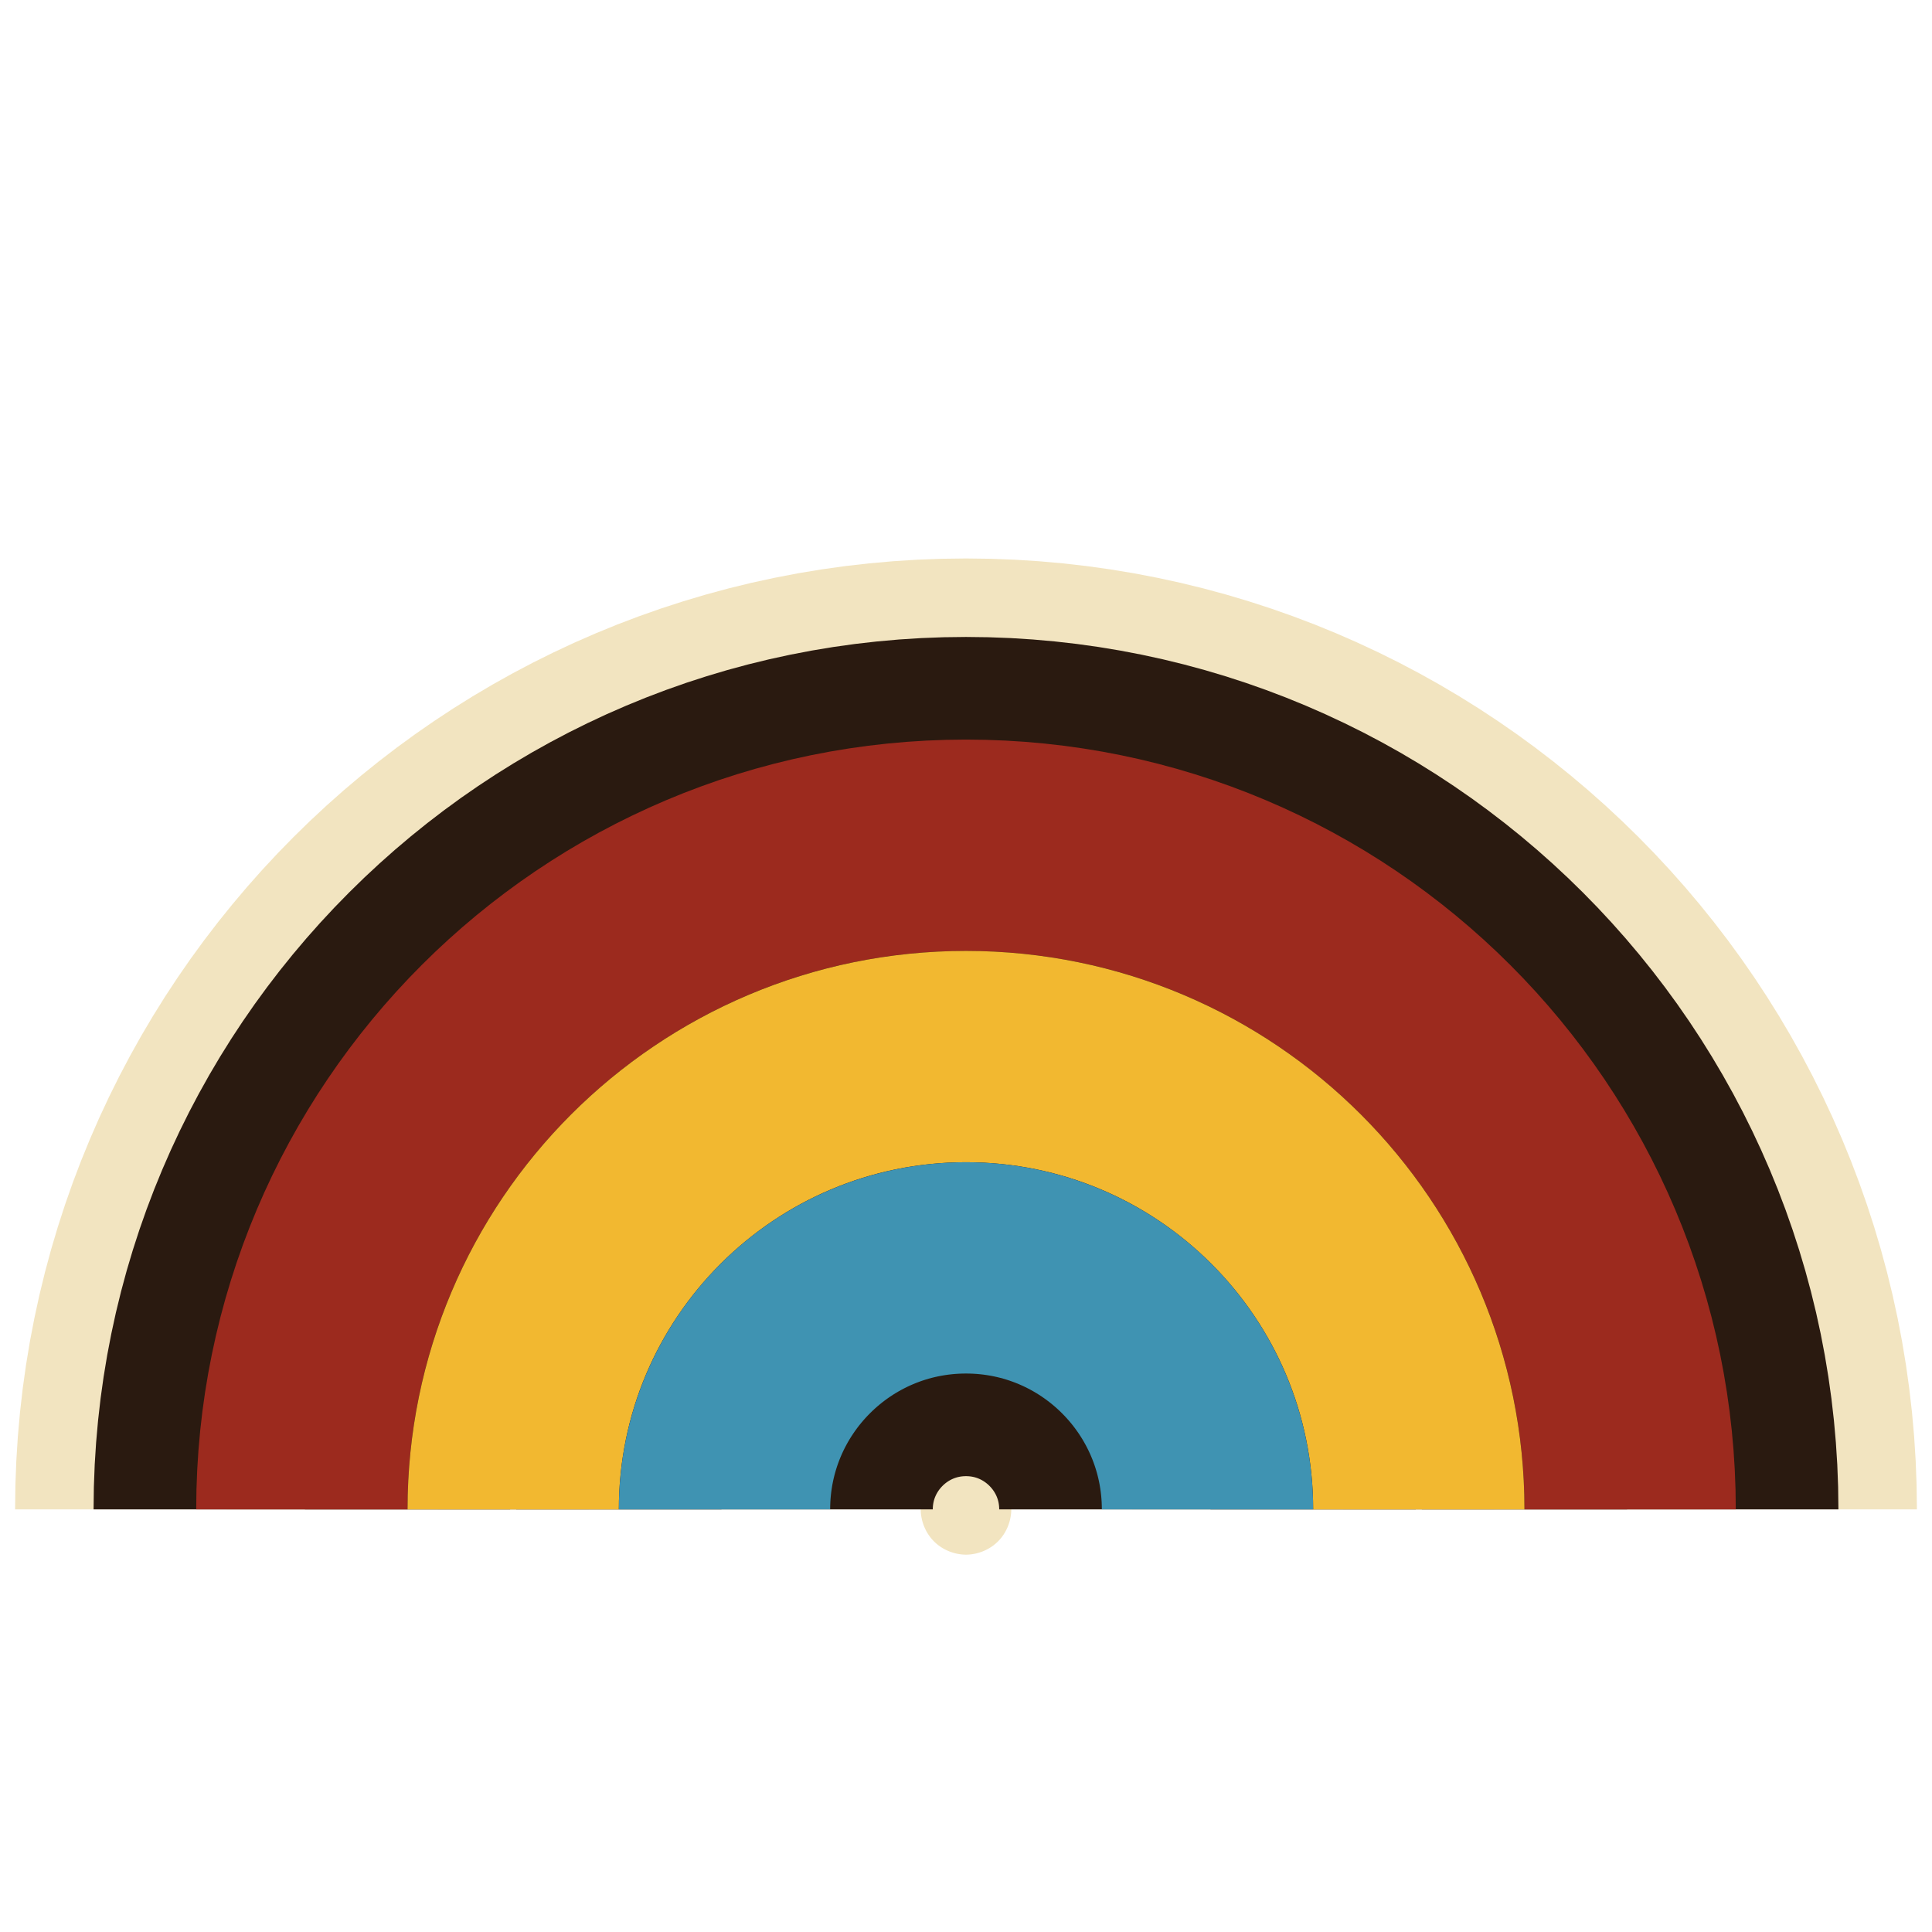
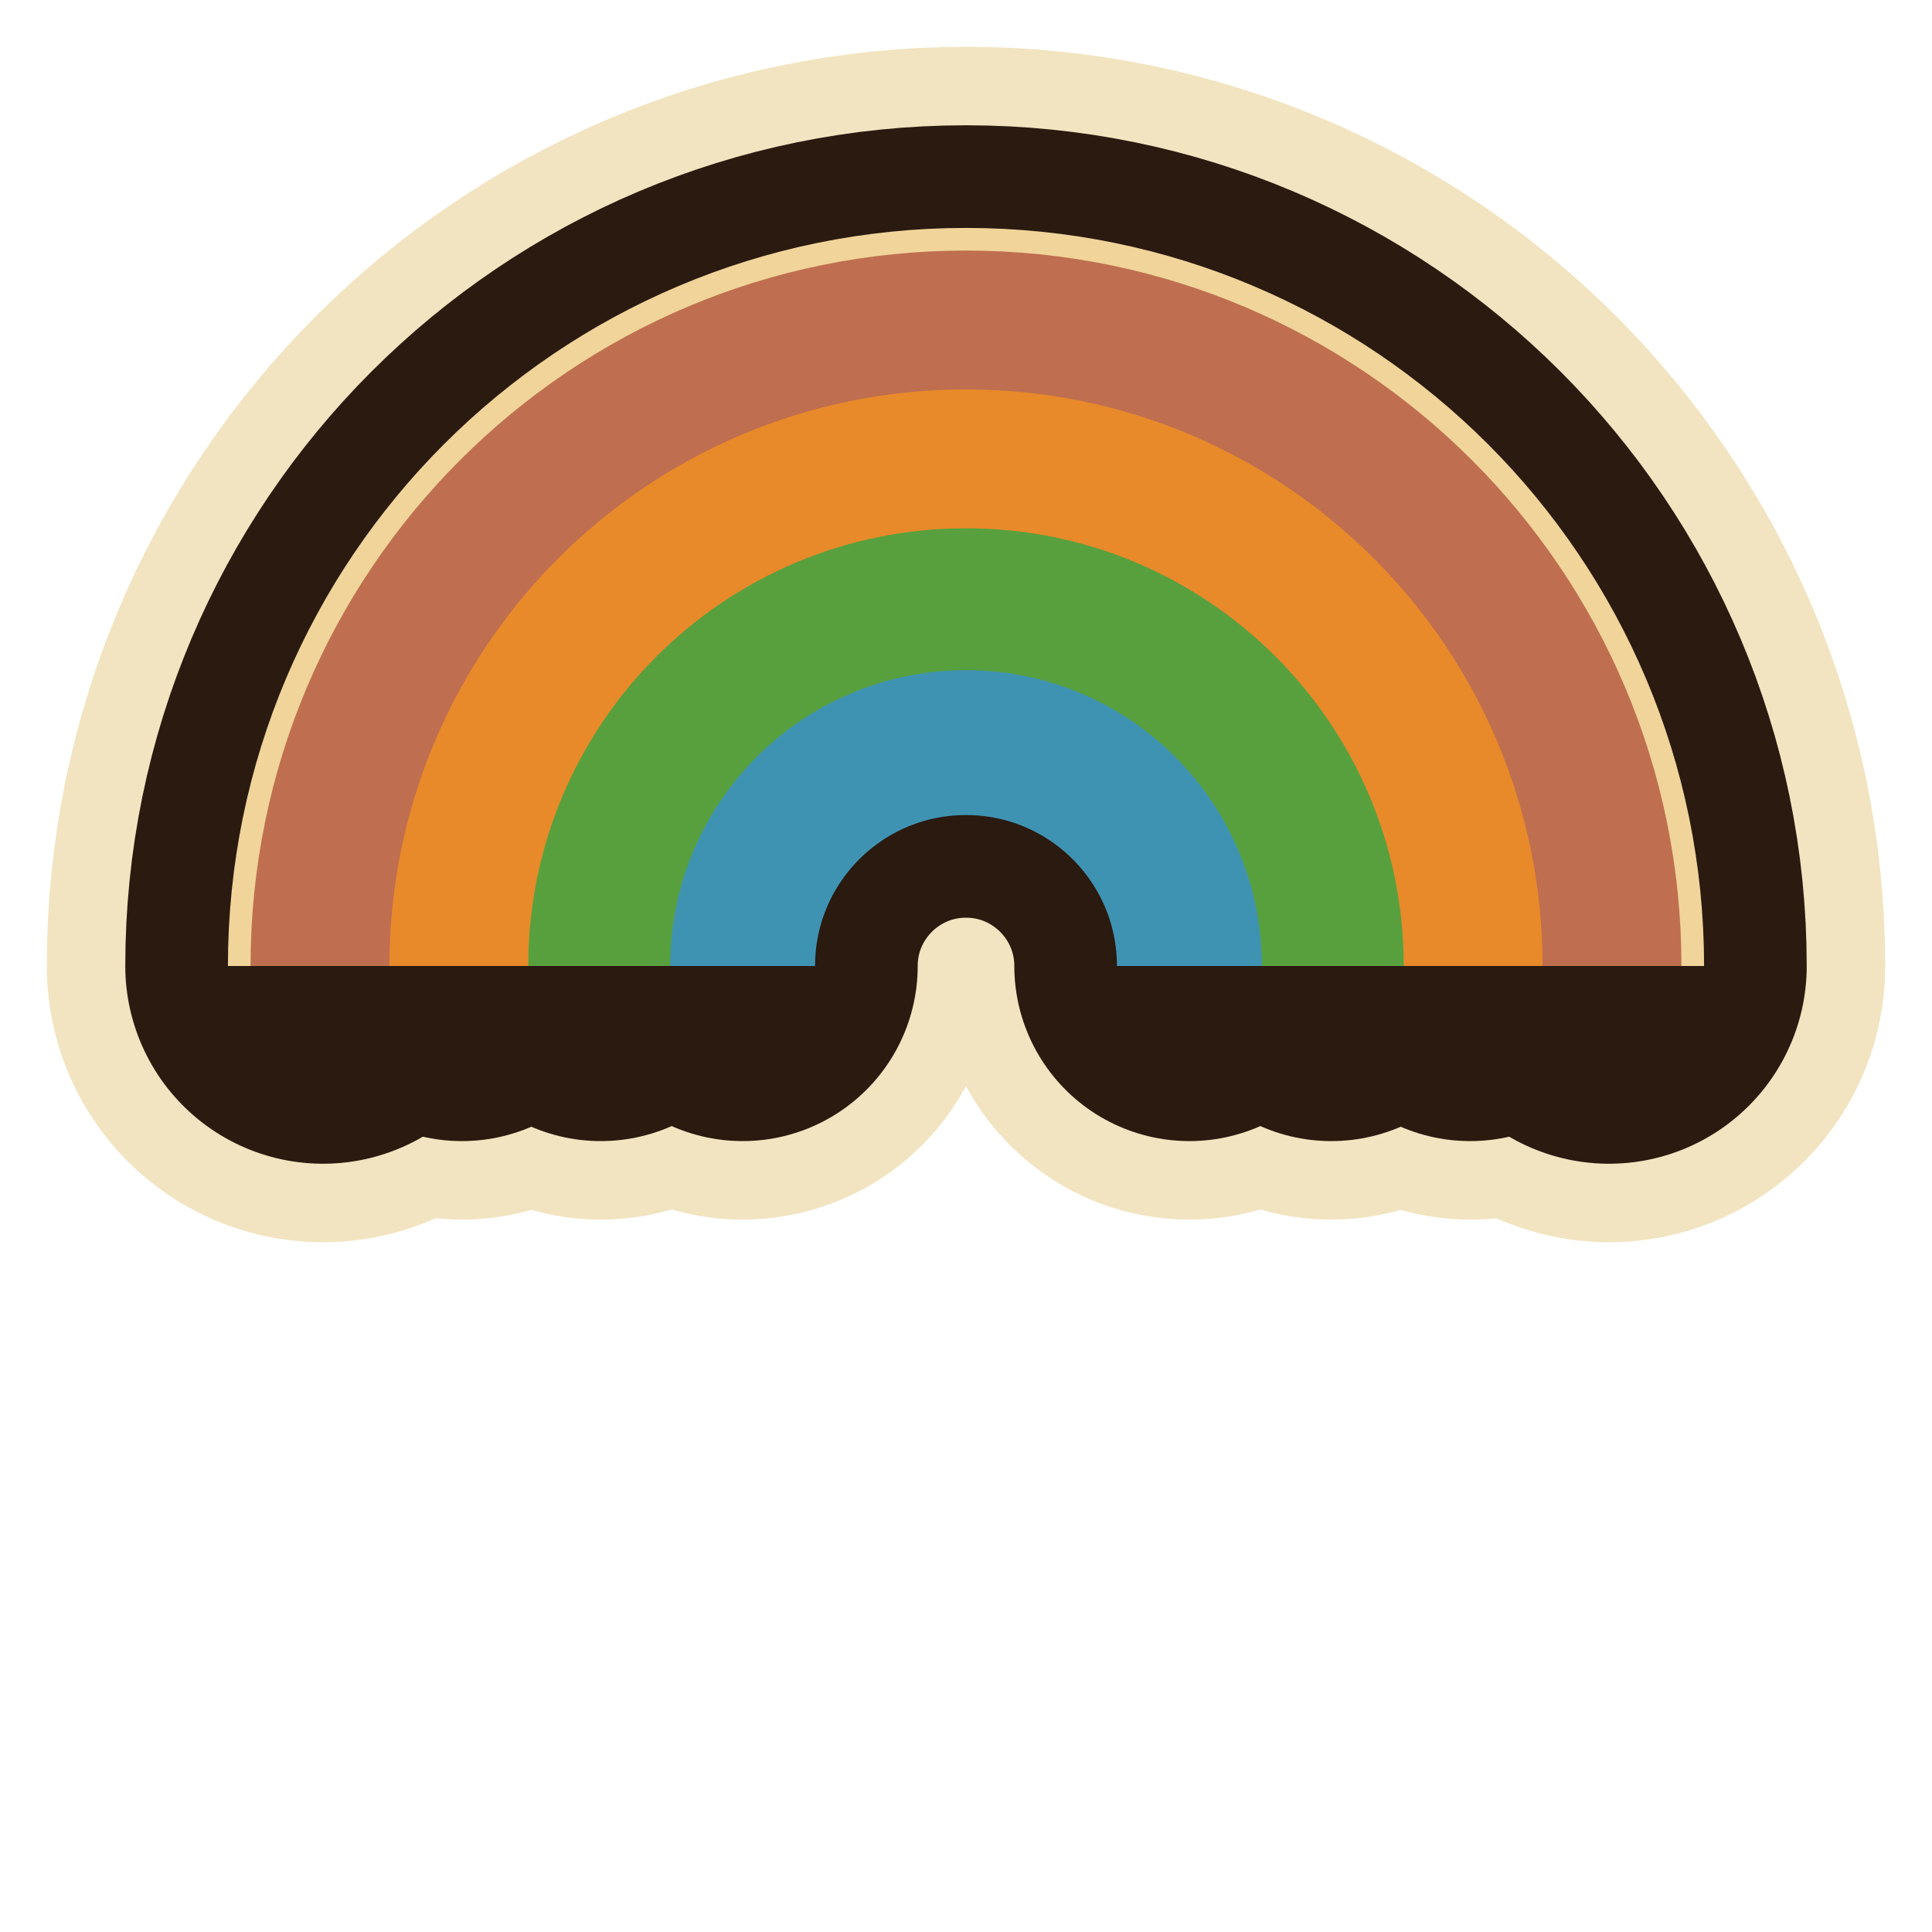
<svg xmlns="http://www.w3.org/2000/svg" viewBox="0 0 64 64" role="img" aria-label="rainbow">
-   <g fill="#f2e4c0" stroke="#f2e4c0" stroke-linejoin="round" stroke-linecap="round" stroke-width="19">
-     <path d="M10 50A22 22 0 0 1 54 50" stroke-linecap="butt" fill="none" />
-     <path d="M17 50A15 15 0 0 1 47 50" stroke-linecap="butt" fill="none" />
-     <path d="M24 50A8 8 0 0 1 40 50" stroke-linecap="butt" fill="none" />
+   <g fill="#f2e4c0" stroke="#f2e4c0" stroke-linejoin="round" stroke-linecap="round" stroke-width="16.8">
+     <path d="M10.7 32A21.3 21.3 0 0 1 53.3 32" fill="none" stroke-width="18.3" />
+     <path d="M15.3 32A16.7 16.7 0 0 1 48.7 32" fill="none" />
+     <path d="M19.9 32A12.1 12.1 0 0 1 44.1 32" fill="none" />
+     <path d="M24.6 32A7.4 7.4 0 0 1 39.4 32" fill="none" />
  </g>
-   <g fill="#2a1a10" stroke="#2a1a10" stroke-linejoin="round" stroke-linecap="round" stroke-width="13.8">
-     <path d="M10 50A22 22 0 0 1 54 50" stroke-linecap="butt" fill="none" />
-     <path d="M17 50A15 15 0 0 1 47 50" stroke-linecap="butt" fill="none" />
-     <path d="M24 50A8 8 0 0 1 40 50" stroke-linecap="butt" fill="none" />
+   <g fill="#2a1a10" stroke="#2a1a10" stroke-linejoin="round" stroke-linecap="round" stroke-width="11.6">
+     <path d="M10.7 32A21.3 21.3 0 0 1 53.3 32" fill="none" stroke-width="13.1" />
+     <path d="M15.3 32A16.7 16.7 0 0 1 48.7 32" fill="none" />
+     <path d="M19.9 32A12.1 12.1 0 0 1 44.1 32" fill="none" />
+     <path d="M24.6 32A7.4 7.4 0 0 1 39.4 32" fill="none" />
  </g>
-   <path d="M10 50A22 22 0 0 1 54 50" fill="none" stroke="#9c2a1e" stroke-width="7" stroke-linecap="butt" stroke-linejoin="round" />
-   <path d="M17 50A15 15 0 0 1 47 50" fill="none" stroke="#f2b830" stroke-width="7" stroke-linecap="butt" stroke-linejoin="round" />
-   <path d="M24 50A8 8 0 0 1 40 50" fill="none" stroke="#3f93b2" stroke-width="7" stroke-linecap="butt" stroke-linejoin="round" />
+   <path d="M10.7 32A21.3 21.3 0 0 1 53.3 32" fill="none" stroke="#f0d49a" stroke-width="6.3" />
+   <path d="M10.7 32A21.3 21.3 0 0 1 53.3 32" fill="none" stroke="#bf6f4f" stroke-width="4.8" />
+   <path d="M15.3 32A16.7 16.7 0 0 1 48.7 32" fill="none" stroke="#e8892a" stroke-width="4.8" />
+   <path d="M19.9 32A12.1 12.1 0 0 1 44.1 32" fill="none" stroke="#58a03e" stroke-width="4.8" />
+   <path d="M24.6 32A7.4 7.4 0 0 1 39.4 32" fill="none" stroke="#3f93b2" stroke-width="4.8" />
  <defs>
    <clipPath id="hl-ico-rainbow" />
  </defs>
-   <path d="M2.5 42.5h59v15h-59zM.4 49a26.5 3.6 0 1 0 53 0a26.5 3.6 0 1 0-53 0z" fill="#4a1c10" opacity=".34" fill-rule="evenodd" clip-path="url(#hl-ico-rainbow)" />
+   <path d="M3.5 24.9h56.9v14.3h-56.9zM1.7 31.1a25.4 3.3 0 1 0 50.9 0a25.4 3.3 0 1 0-50.9 0z" fill="#4a1c10" opacity=".34" fill-rule="evenodd" clip-path="url(#hl-ico-rainbow)" />
</svg>
